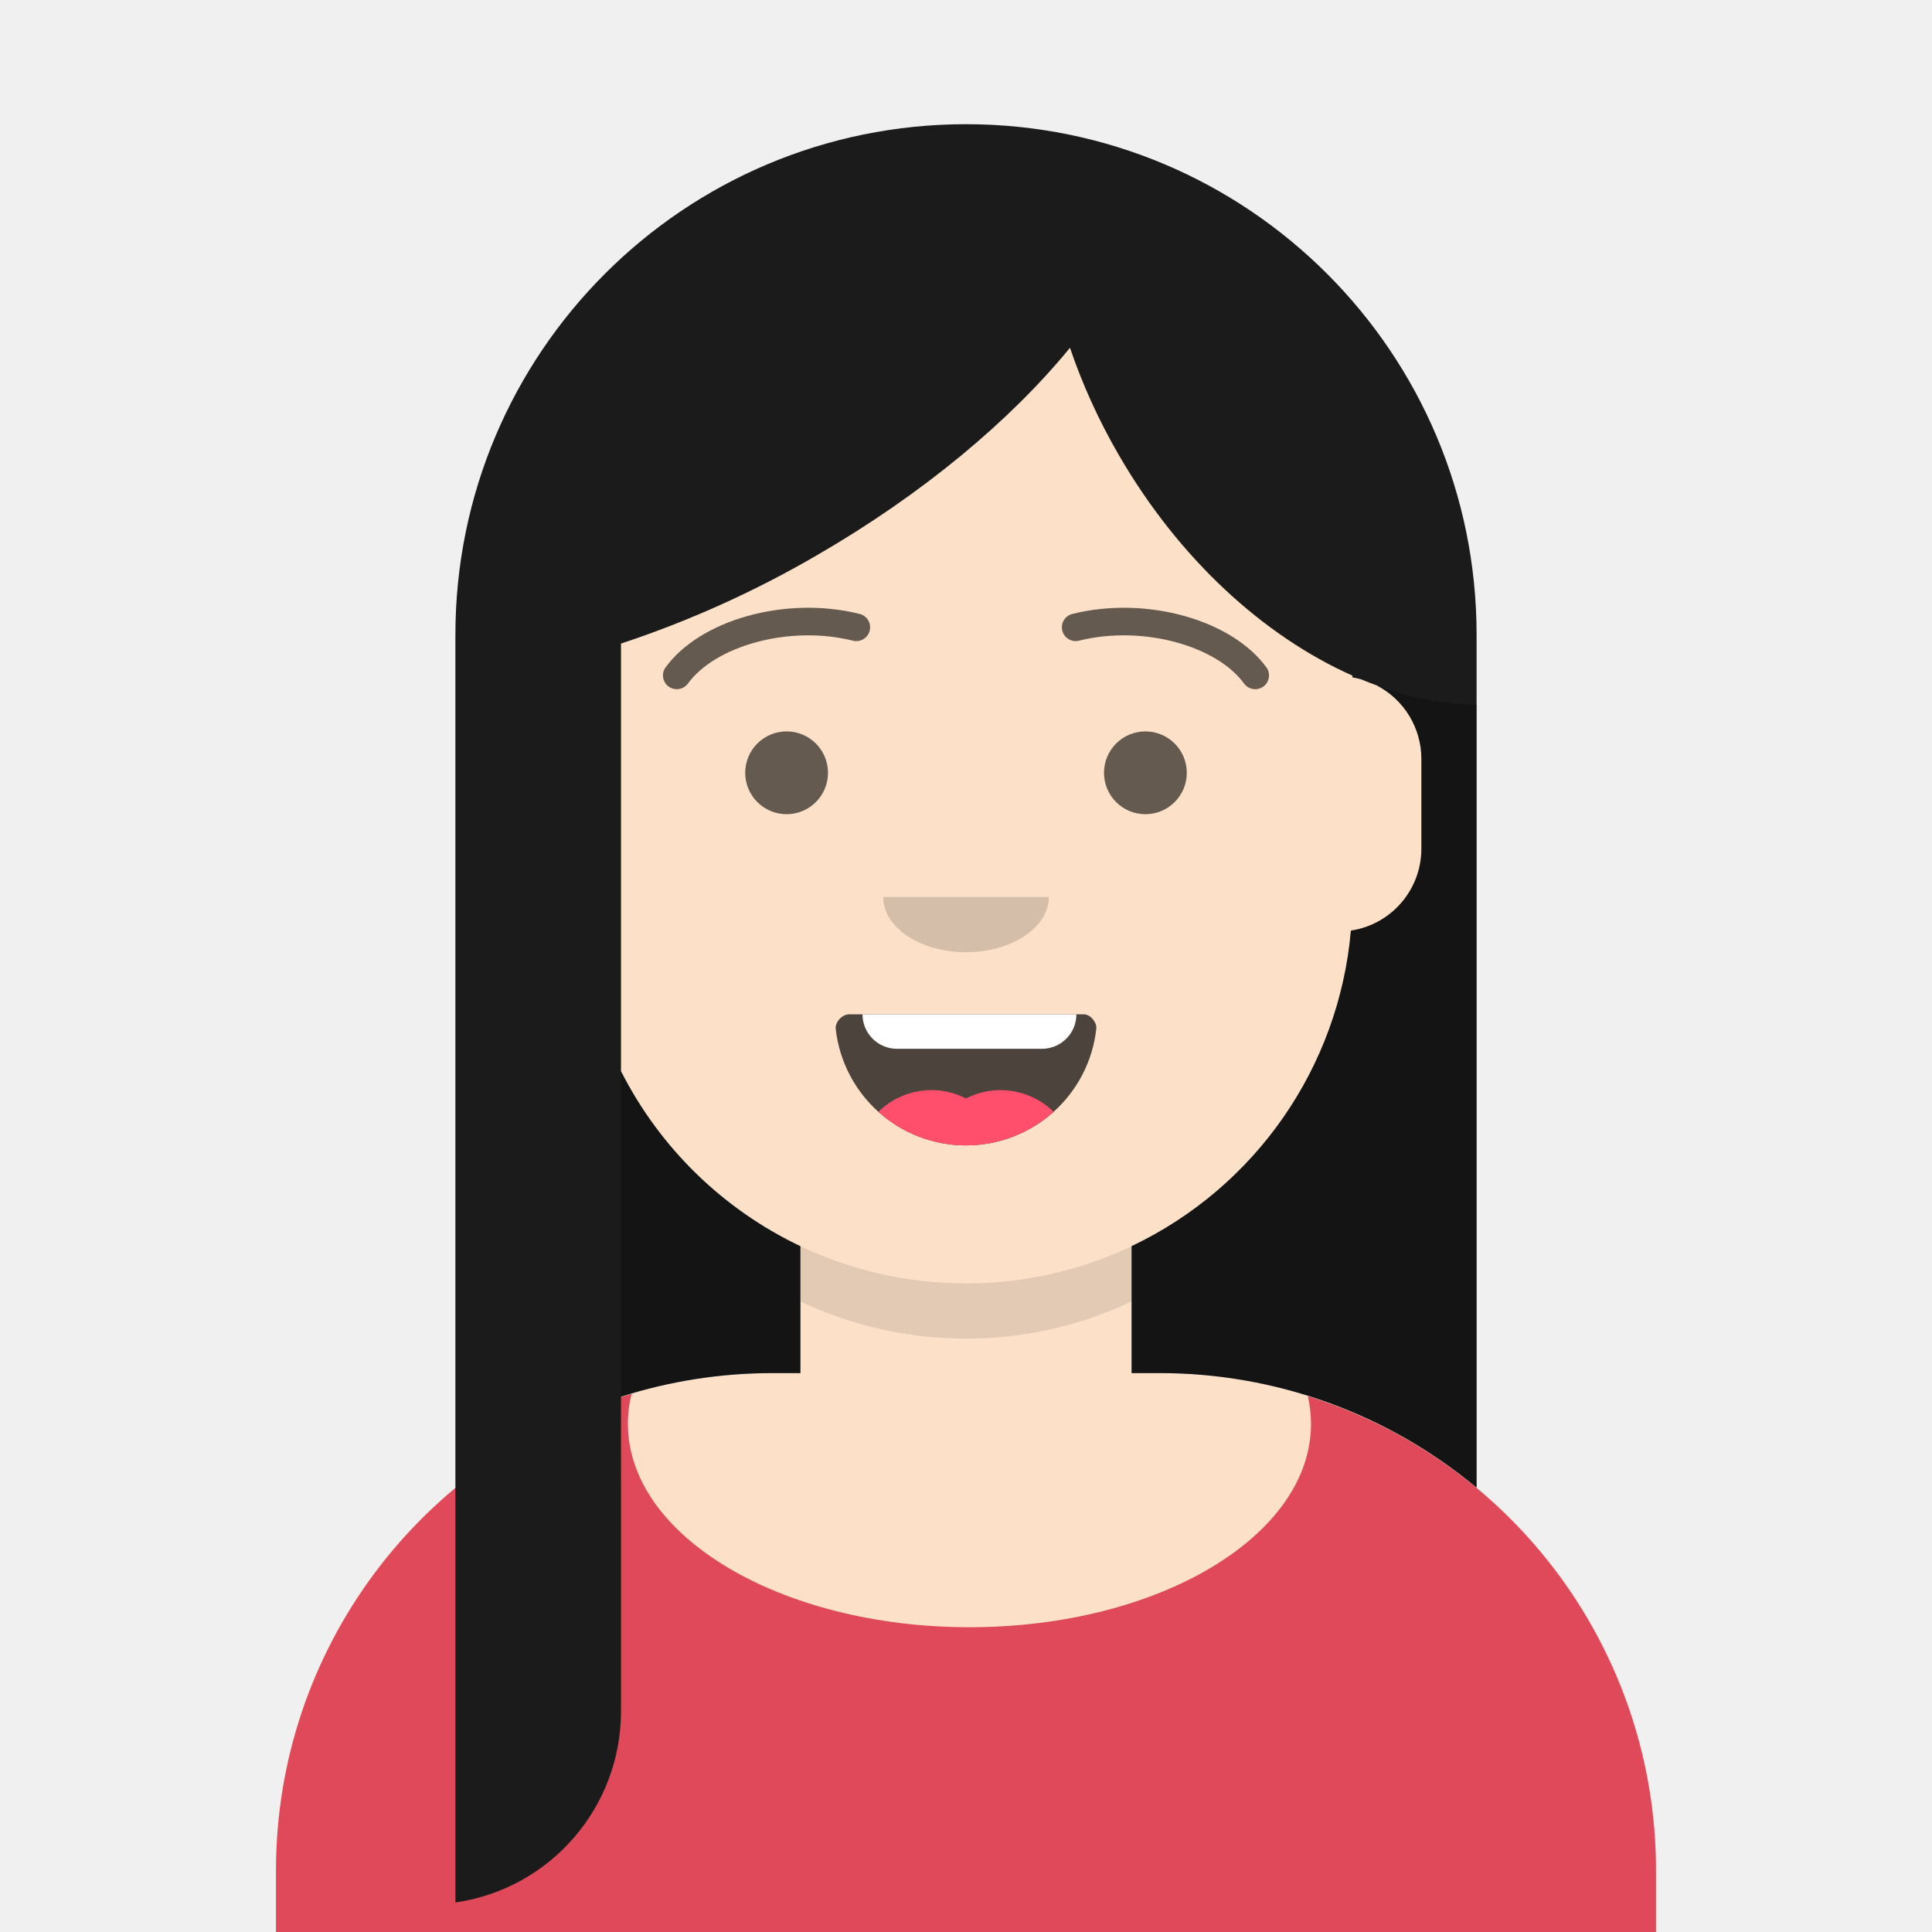
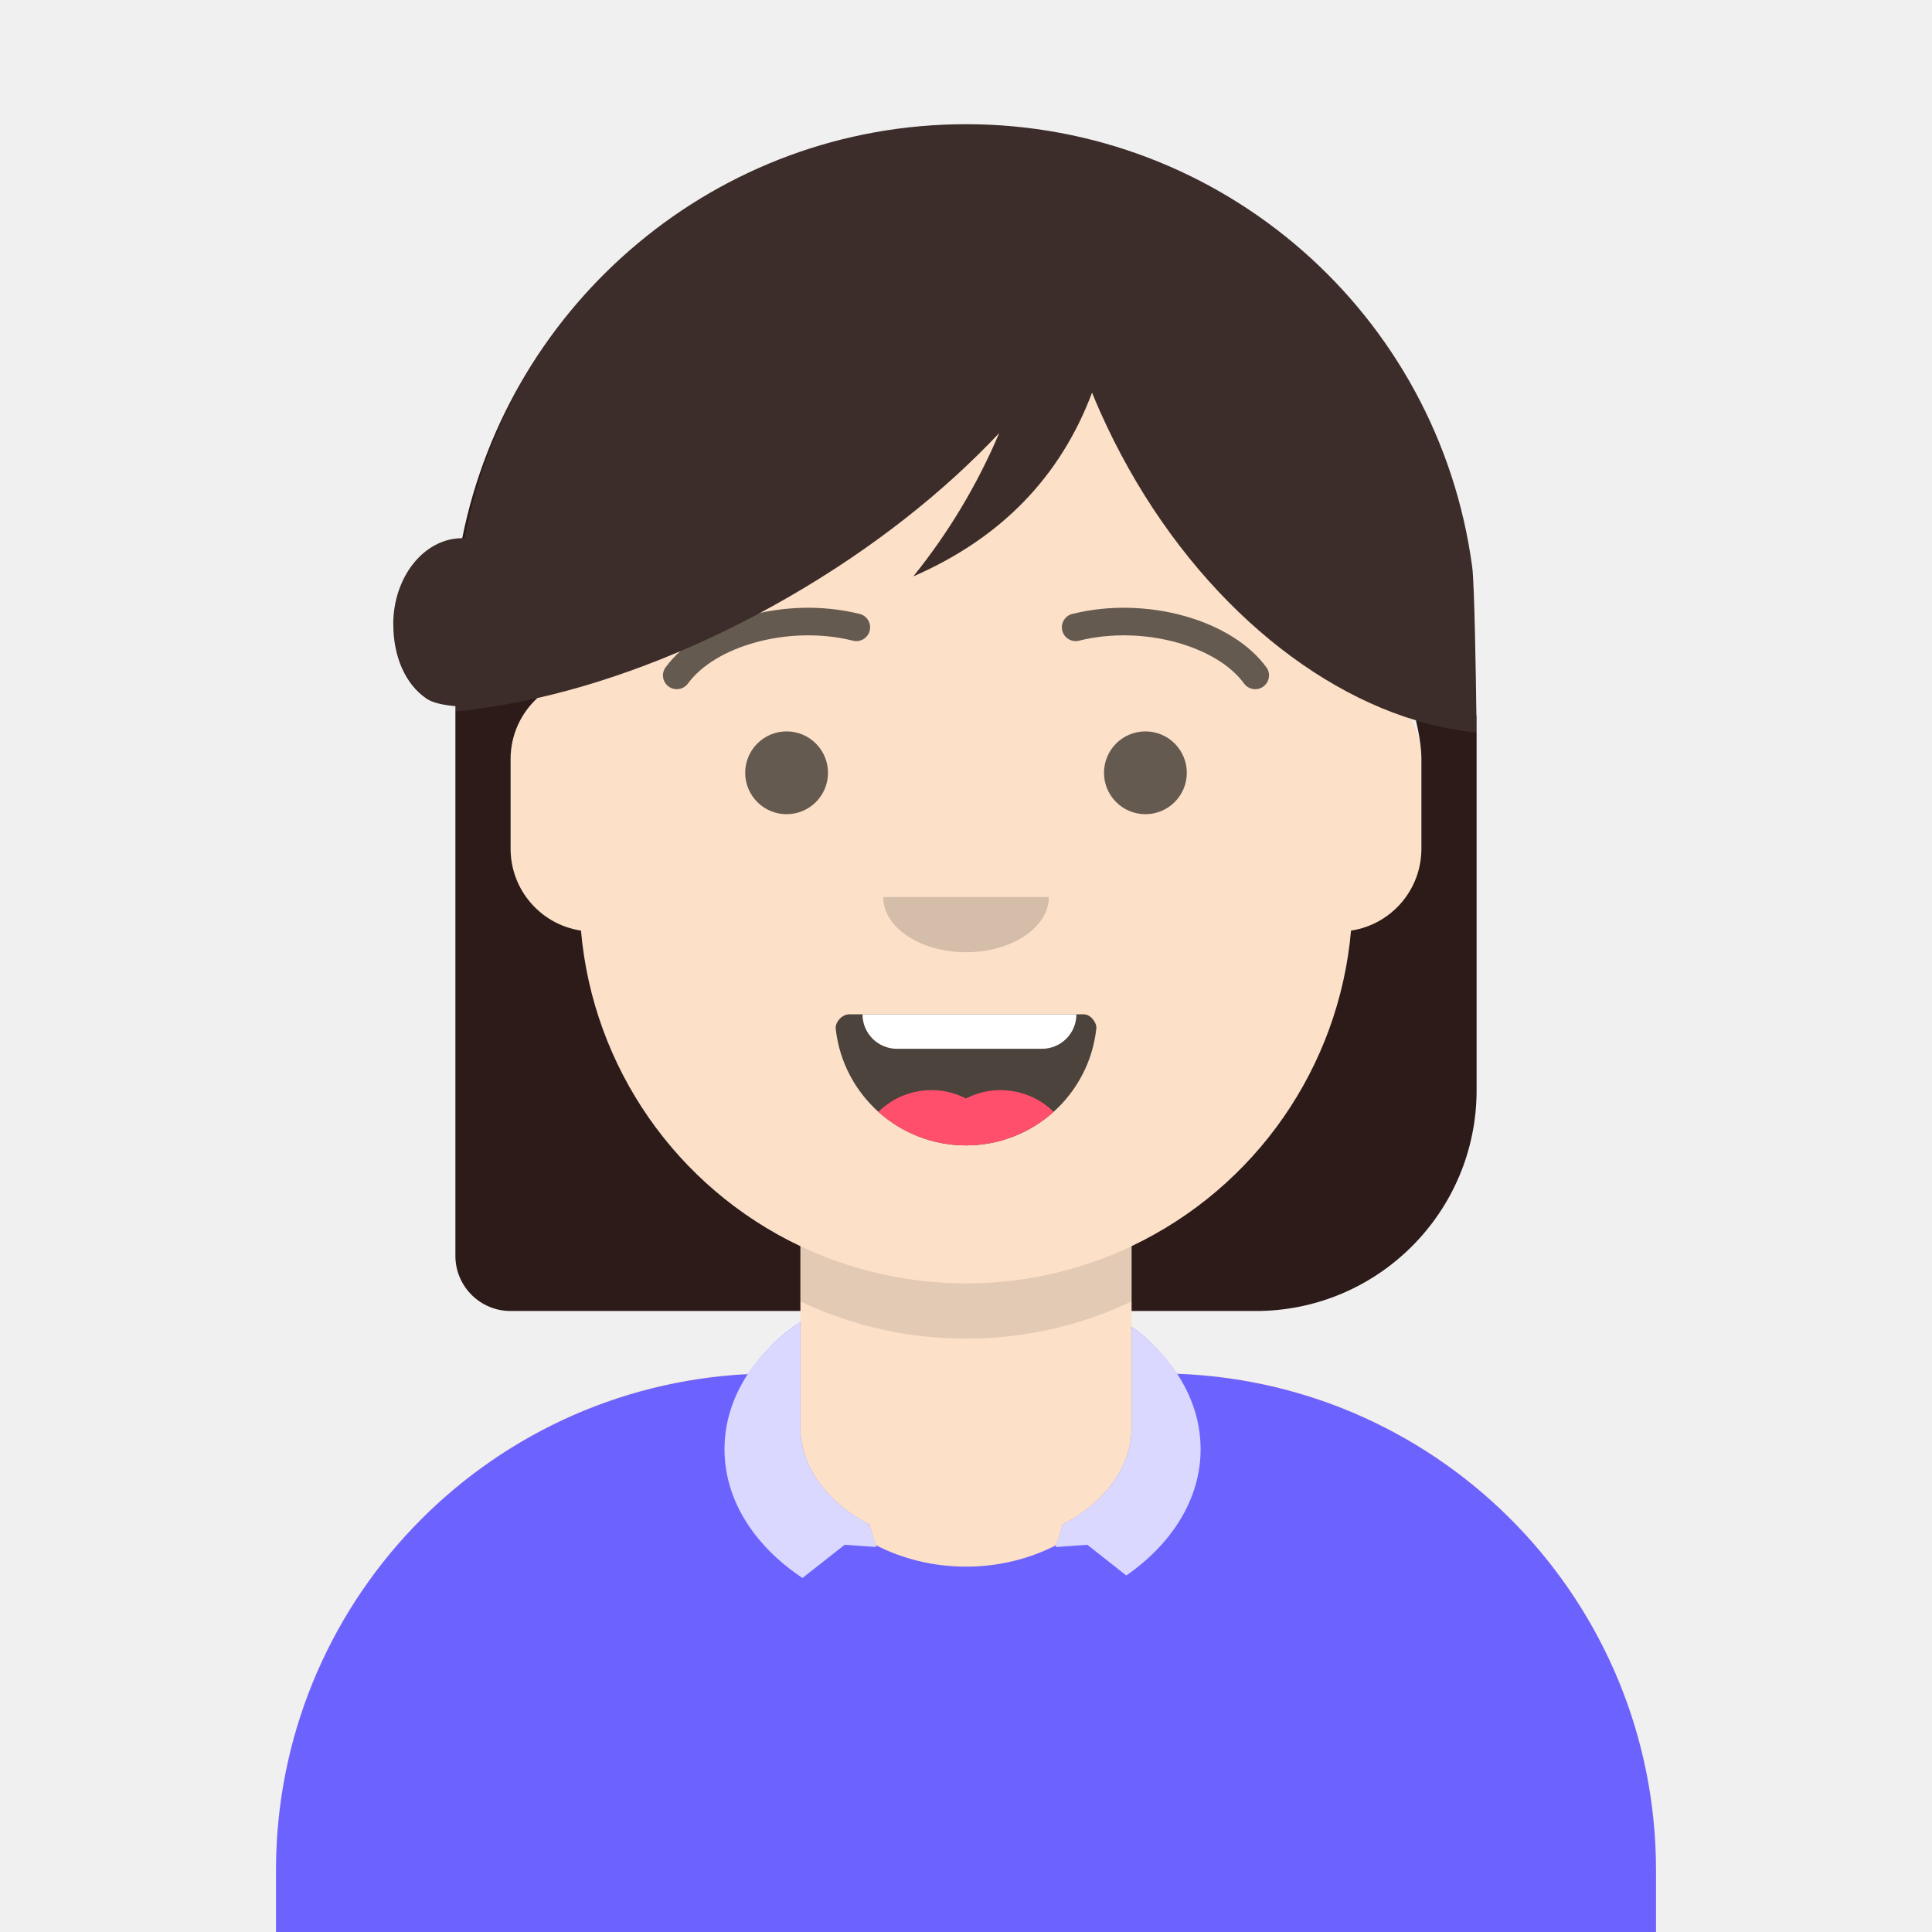
<svg xmlns="http://www.w3.org/2000/svg" viewBox="0 0 280 280" fill="none" shape-rendering="auto" width="256" height="256">
  <mask id="viewboxMask">
    <rect width="280" height="280" rx="0" ry="0" x="0" y="0" fill="#fff" />
  </mask>
  <g mask="url(#viewboxMask)">
    <g transform="translate(8)">
      <path d="M132 36a56 56 0 0 0-56 56v6.17A12 12 0 0 0 66 110v14a12 12 0 0 0 10.3 11.88 56.04 56.04 0 0 0 31.7 44.73v18.4h-4a72 72 0 0 0-72 72v9h200v-9a72 72 0 0 0-72-72h-4v-18.39a56.04 56.04 0 0 0 31.7-44.73A12 12 0 0 0 198 124v-14a12 12 0 0 0-10-11.83V92a56 56 0 0 0-56-56Z" fill="#fce0c8" />
      <path d="M108 180.61v8a55.79 55.79 0 0 0 24 5.39c8.59 0 16.73-1.93 24-5.39v-8a55.79 55.79 0 0 1-24 5.39 55.79 55.79 0 0 1-24-5.39Z" fill="#000" fill-opacity=".1" />
      <g transform="translate(0 170)">
-         <path d="M132.5 65.83c27.34 0 49.5-13.2 49.5-29.48 0-1.37-.16-2.7-.46-4.02A72.03 72.03 0 0 1 232 101.05V110H32v-8.95A72.03 72.03 0 0 1 83.53 32a18 18 0 0 0-.53 4.35c0 16.28 22.16 29.48 49.5 29.48Z" fill="#e0495a" />
+         <path d="M100.37 29.14a27.6 27.6 0 0 1 7.63-7.57v15.3c0 5.83 3.98 10.98 10.08 14.13l-.08.06.9 2.86c3.89 2 8.35 3.13 13.1 3.13s9.21-1.13 13.1-3.13l.9-2.86-.08-.06c6.1-3.15 10.08-8.3 10.08-14.12v-14.6a27.1 27.1 0 0 1 6.6 6.82 72 72 0 0 1 69.4 71.95V110H32v-8.95a72 72 0 0 1 68.37-71.9Z" fill="#6c63ff" />
+         <path d="M108 21.57c-6.77 4.6-11 11.17-11 18.46 0 7.4 4.36 14.05 11.3 18.66l6.12-4.81 4.58.33-1-3.15.08-.06c-6.1-3.15-10.08-8.3-10.08-14.12v-15.3ZM156 36.88c0 5.82-3.98 10.97-10.08 14.12l.08.06-1 3.15 4.58-.33 5.65 4.45c6.63-4.6 10.77-11.1 10.77-18.3 0-6.92-3.82-13.2-10-17.75v14.6Z" fill="#fff" fill-opacity=".75" />
      </g>
      <g transform="translate(78 134)">
        <path fill-rule="evenodd" clip-rule="evenodd" d="M35.12 15.13a19 19 0 0 0 37.77-.09c.08-.77-.77-2.04-1.85-2.04H37.1C36 13 35 14.18 35.12 15.13Z" fill="#000" fill-opacity=".7" />
        <path d="M70 13H39a5 5 0 0 0 5 5h21a5 5 0 0 0 5-5Z" fill="#fff" />
        <path d="M66.7 27.14A10.96 10.96 0 0 0 54 25.2a10.95 10.95 0 0 0-12.7 1.94A18.93 18.93 0 0 0 54 32c4.88 0 9.33-1.84 12.7-4.86Z" fill="#FF4F6D" />
      </g>
      <g transform="translate(104 122)">
        <path fill-rule="evenodd" clip-rule="evenodd" d="M16 8c0 4.42 5.37 8 12 8s12-3.58 12-8" fill="#000" fill-opacity=".16" />
      </g>
      <g transform="translate(76 90)">
        <path d="M36 22a6 6 0 1 1-12 0 6 6 0 0 1 12 0ZM88 22a6 6 0 1 1-12 0 6 6 0 0 1 12 0Z" fill="#000" fill-opacity=".6" />
      </g>
      <g transform="translate(76 82)">
        <path d="M15.63 17.16c3.92-5.51 14.65-8.6 23.9-6.33a2 2 0 1 0 .95-3.88c-10.74-2.64-23.17.94-28.11 7.9a2 2 0 0 0 3.26 2.3ZM96.37 17.16c-3.91-5.51-14.65-8.6-23.9-6.33a2 2 0 1 1-.95-3.88c10.74-2.64 23.17.94 28.11 7.9a2 2 0 0 1-3.26 2.3Z" fill="#000" fill-opacity=".6" />
      </g>
      <g transform="translate(-1)">
-         <path d="M157 180.61V199h4a71.7 71.7 0 0 1 46 16.6V92a74 74 0 0 0-148 0v183.72A28 28 0 0 0 83 248v-45.58a71.95 71.95 0 0 1 22-3.42h4v-18.39a56.24 56.24 0 0 1-26-25.36V93.27a150 150 0 0 0 28.34-12.77c15.4-8.9 28.1-19.56 36.73-30.1 1.76 5.2 4.1 10.4 7.04 15.48 8.78 15.2 21.12 26.35 33.9 32.04v.25c.4.06.8.15 1.18.26.77.32 1.55.62 2.33.9A12 12 0 0 1 199 110v13a12 12 0 0 1-10.22 11.87A56.03 56.03 0 0 1 157 180.6Z" fill="#1b1b1b" />
-         <path d="M157 199v-18.39a56.03 56.03 0 0 0 31.8-45.74A12 12 0 0 0 199 123v-13a12 12 0 0 0-6.5-10.66 44.57 44.57 0 0 0 14.5 2.8v113.47A71.7 71.7 0 0 0 161 199h-4ZM83 202.42v-47.17a56.24 56.24 0 0 0 26 25.36V199h-4c-7.67 0-15.07 1.2-22 3.42ZM189 97.92v.25c.4.06.8.15 1.18.26l-1.18-.51Z" fill="#000" fill-opacity=".27" />
+         <path d="M50 90.5c0 4.55 1.7 8.64 4.85 10.77.9.61 2.47.93 4.15 1.07V182a8 8 0 0 0 8 8h42v-9.39a56.03 56.03 0 0 1-31.8-45.74A12 12 0 0 1 67 123v-13c0-3.5 1.5-6.63 3.87-8.83 11.54-2.61 24.1-7.53 36.47-14.67 12.13-7 22.5-15.24 30.48-23.75a87.36 87.36 0 0 1-12.45 20.78c12.68-5.52 21.3-14.4 25.9-26.63.37.92.76 1.84 1.17 2.76 10.26 23.03 27.88 39.36 45.77 44.74.5 2.11.79 4.08.79 5.6v13a12 12 0 0 1-10.2 11.87A56.03 56.03 0 0 1 157 180.6V190h18a32 32 0 0 0 32-32v-54.12c0-.07 0-.17-.03-.28-.07-5.64-.28-18.87-.6-21.37A74.01 74.01 0 0 0 132.99 18c-36.08 0-66.14 25.83-73 60-5.52 0-10 5.6-10 12.5Z" fill="#2c1b18" />
+         <path d="M152.44 59.66c11.94 26.81 33.86 44.53 54.56 46.5V92A74 74 0 0 0 60.32 78H60c-5.52 0-10 5.6-10 12.5 0 6.48 3.95 11.81 9 12.44v.15l.95-.1H60a8.1 8.1 0 0 0 1.9-.22C75.7 101 91.68 95.54 107.34 86.5c12.13-7 22.5-15.24 30.48-23.75a87.36 87.36 0 0 1-12.45 20.78c12.68-5.52 21.3-14.4 25.9-26.63.37.92.76 1.84 1.17 2.76Z" fill="#fff" fill-opacity=".08" />
      </g>
      <g transform="translate(49 72)" />
      <g transform="translate(62 42)" />
    </g>
  </g>
</svg>
